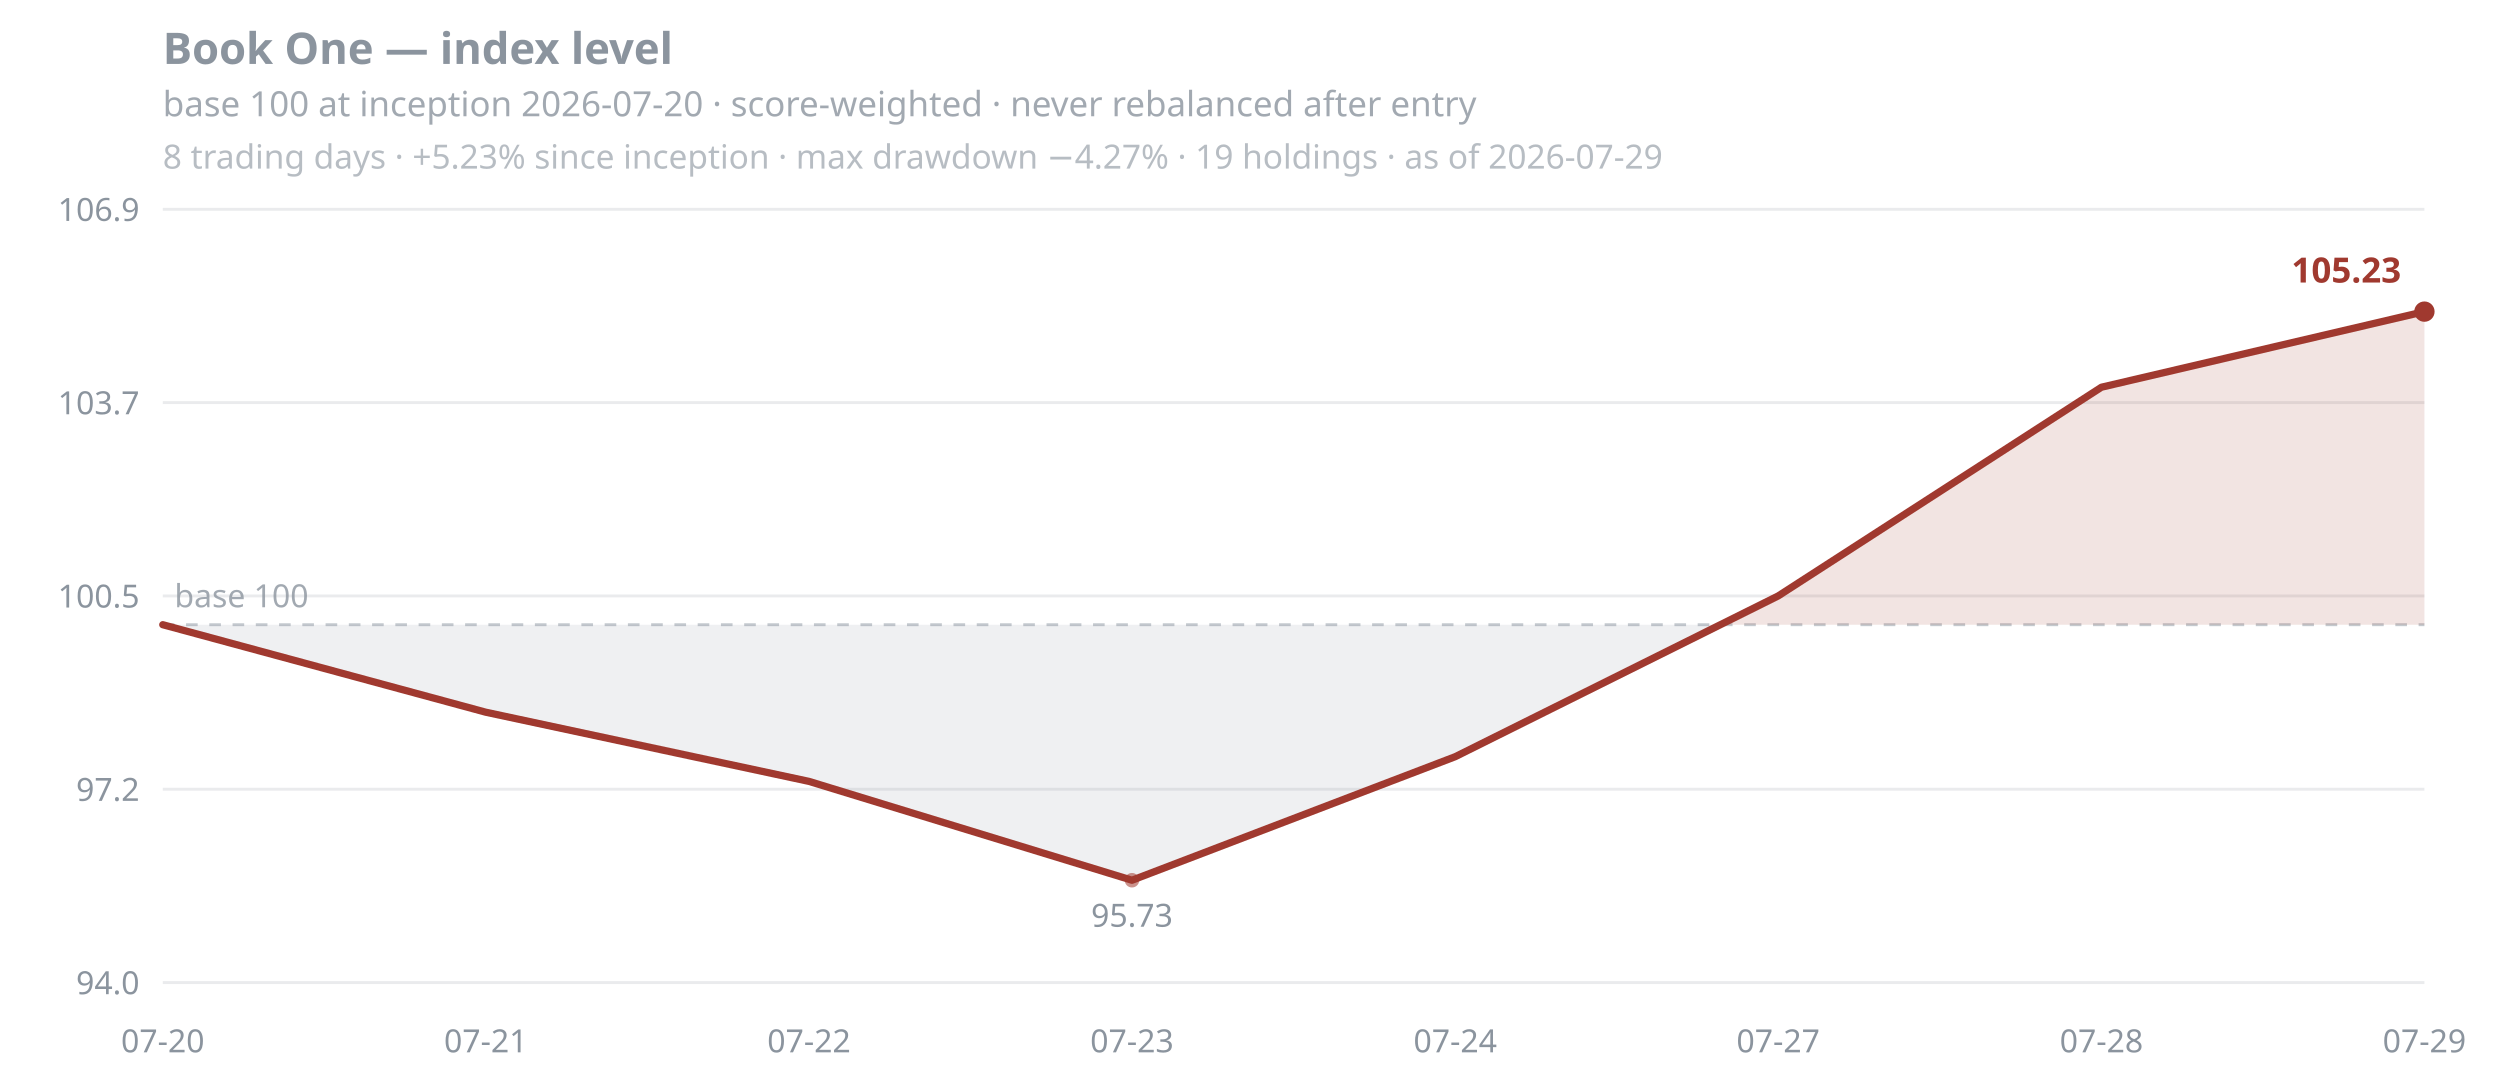
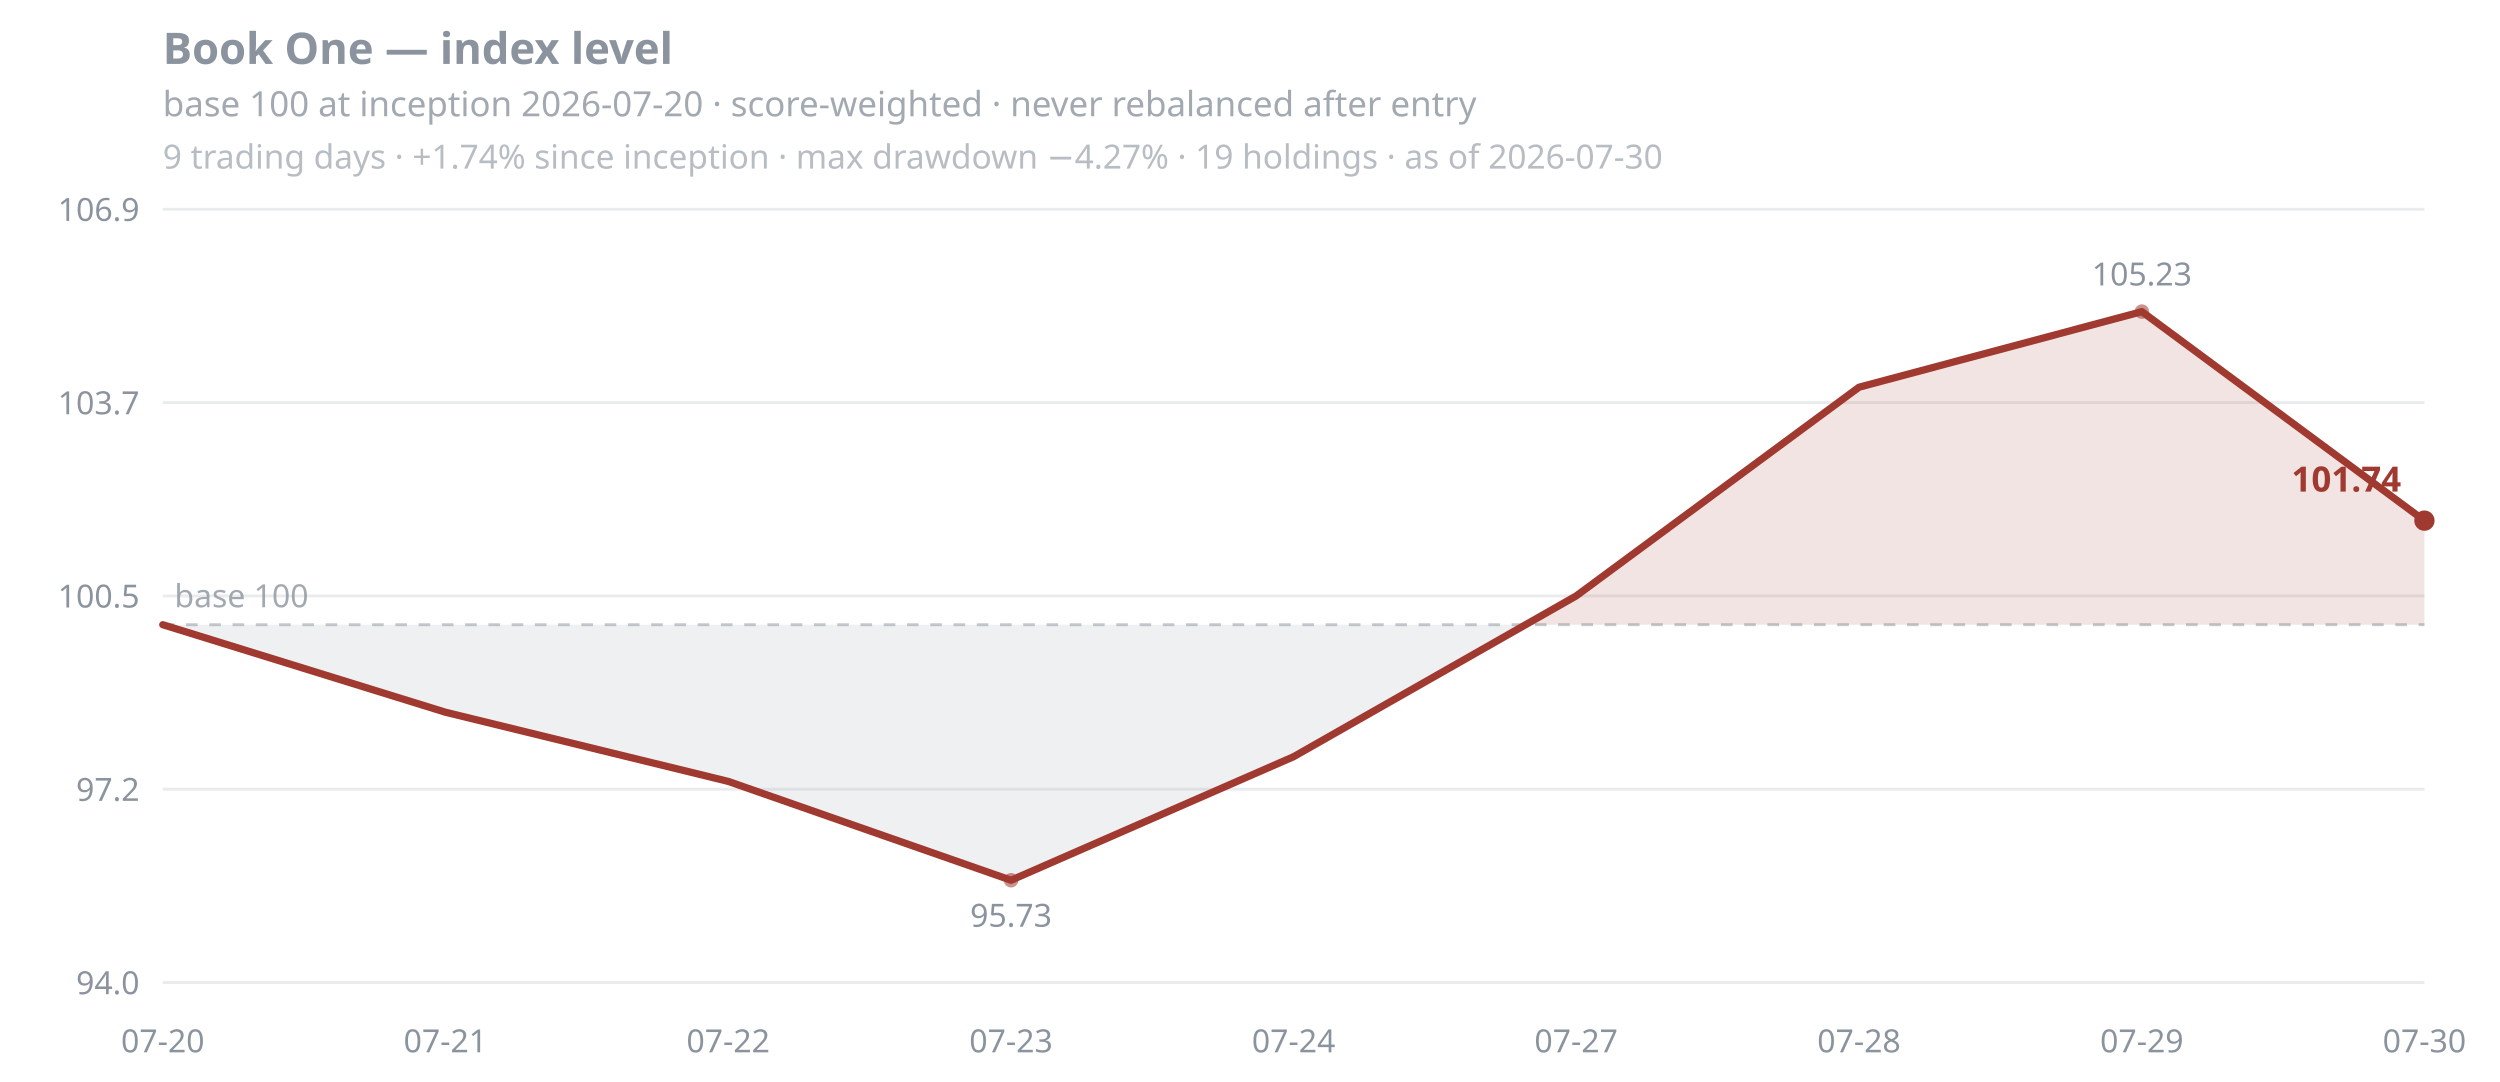
<svg xmlns="http://www.w3.org/2000/svg" viewBox="0 0 860 372" font-family="ui-sans-serif,system-ui,sans-serif">
  <text x="56" y="22" font-size="15" font-weight="600" fill="#8b949e">Book One — index level</text>
  <text x="56" y="40" font-size="12" fill="#8b949e" opacity="0.8">base 100 at inception 2026-07-20 · score-weighted · never rebalanced after entry</text>
-   <text x="56" y="58" font-size="11.5" fill="#8b949e" opacity="0.62">8 trading days · +5.23% since inception · max drawdown −4.27% · 19 holdings · as of 2026-07-29</text>
+   <text x="56" y="58" font-size="11.5" fill="#8b949e" opacity="0.62">9 trading days · +1.74% since inception · max drawdown −4.27% · 19 holdings · as of 2026-07-30</text>
  <line x1="56" y1="338.0" x2="834" y2="338.0" stroke="#8b949e" stroke-opacity="0.18" />
  <text x="48" y="342.0" font-size="11" fill="#8b949e" text-anchor="end">94.0</text>
  <line x1="56" y1="271.5" x2="834" y2="271.5" stroke="#8b949e" stroke-opacity="0.18" />
  <text x="48" y="275.5" font-size="11" fill="#8b949e" text-anchor="end">97.2</text>
  <line x1="56" y1="205.0" x2="834" y2="205.0" stroke="#8b949e" stroke-opacity="0.18" />
  <text x="48" y="209.0" font-size="11" fill="#8b949e" text-anchor="end">100.5</text>
  <line x1="56" y1="138.5" x2="834" y2="138.5" stroke="#8b949e" stroke-opacity="0.18" />
  <text x="48" y="142.5" font-size="11" fill="#8b949e" text-anchor="end">103.7</text>
  <line x1="56" y1="72.0" x2="834" y2="72.0" stroke="#8b949e" stroke-opacity="0.18" />
  <text x="48" y="76.0" font-size="11" fill="#8b949e" text-anchor="end">106.9</text>
  <line x1="56" y1="214.9" x2="834" y2="214.9" stroke="#8b949e" stroke-opacity="0.5" stroke-dasharray="4 4" />
  <text x="60" y="208.9" font-size="11" fill="#8b949e" text-anchor="start" opacity="0.8">base 100</text>
  <text x="56.0" y="362" font-size="11" fill="#8b949e" text-anchor="middle">07-20</text>
-   <text x="167.1" y="362" font-size="11" fill="#8b949e" text-anchor="middle">07-21</text>
-   <text x="278.3" y="362" font-size="11" fill="#8b949e" text-anchor="middle">07-22</text>
-   <text x="389.4" y="362" font-size="11" fill="#8b949e" text-anchor="middle">07-23</text>
-   <text x="500.6" y="362" font-size="11" fill="#8b949e" text-anchor="middle">07-24</text>
-   <text x="611.7" y="362" font-size="11" fill="#8b949e" text-anchor="middle">07-27</text>
-   <text x="722.9" y="362" font-size="11" fill="#8b949e" text-anchor="middle">07-28</text>
-   <text x="834.0" y="362" font-size="11" fill="#8b949e" text-anchor="middle">07-29</text>
+   <text x="153.2" y="362" font-size="11" fill="#8b949e" text-anchor="middle">07-21</text>
+   <text x="250.5" y="362" font-size="11" fill="#8b949e" text-anchor="middle">07-22</text>
+   <text x="347.8" y="362" font-size="11" fill="#8b949e" text-anchor="middle">07-23</text>
+   <text x="445.0" y="362" font-size="11" fill="#8b949e" text-anchor="middle">07-24</text>
+   <text x="542.2" y="362" font-size="11" fill="#8b949e" text-anchor="middle">07-27</text>
+   <text x="639.5" y="362" font-size="11" fill="#8b949e" text-anchor="middle">07-28</text>
+   <text x="736.8" y="362" font-size="11" fill="#8b949e" text-anchor="middle">07-29</text>
+   <text x="834.0" y="362" font-size="11" fill="#8b949e" text-anchor="middle">07-30</text>
  <defs>
    <clipPath id="above">
      <rect x="56" y="72" width="778" height="142.9" />
    </clipPath>
    <clipPath id="below">
      <rect x="56" y="214.9" width="778" height="123.1" />
    </clipPath>
  </defs>
-   <polygon points="56.0,214.9 56.0,214.9 167.1,245.0 278.3,268.8 389.4,302.8 500.6,260.3 611.7,205.0 722.9,133.2 834.0,107.2 834.0,214.9" fill="#a0392f" fill-opacity="0.14" clip-path="url(#above)" />
-   <polygon points="56.0,214.9 56.0,214.9 167.1,245.0 278.3,268.8 389.4,302.8 500.6,260.3 611.7,205.0 722.9,133.2 834.0,107.2 834.0,214.9" fill="#8b949e" fill-opacity="0.14" clip-path="url(#below)" />
-   <polyline points="56.0,214.9 167.1,245.0 278.3,268.8 389.4,302.8 500.6,260.3 611.7,205.0 722.9,133.2 834.0,107.2" fill="none" stroke="#a0392f" stroke-width="2.5" stroke-linejoin="round" stroke-linecap="round" />
-   <circle cx="389.4" cy="302.8" r="2.5" fill="#a0392f" fill-opacity="0.55" />
-   <text x="389.4" y="318.8" font-size="11" fill="#8b949e" text-anchor="middle">95.73</text>
-   <circle cx="834.0" cy="107.2" r="3.5" fill="#a0392f" />
-   <text x="826.0" y="97.2" font-size="12" font-weight="600" fill="#a0392f" text-anchor="end">105.23</text>
+   <polygon points="56.0,214.9 56.0,214.9 153.2,245.0 250.5,268.8 347.8,302.8 445.0,260.3 542.2,205.0 639.5,133.2 736.8,107.2 834.0,179.1 834.0,214.9" fill="#a0392f" fill-opacity="0.14" clip-path="url(#above)" />
+   <polygon points="56.0,214.9 56.0,214.9 153.2,245.0 250.5,268.8 347.8,302.8 445.0,260.3 542.2,205.0 639.5,133.2 736.8,107.2 834.0,179.1 834.0,214.9" fill="#8b949e" fill-opacity="0.14" clip-path="url(#below)" />
+   <polyline points="56.0,214.9 153.2,245.0 250.5,268.8 347.8,302.8 445.0,260.3 542.2,205.0 639.5,133.2 736.8,107.2 834.0,179.1" fill="none" stroke="#a0392f" stroke-width="2.5" stroke-linejoin="round" stroke-linecap="round" />
+   <circle cx="347.8" cy="302.8" r="2.5" fill="#a0392f" fill-opacity="0.55" />
+   <text x="347.8" y="318.8" font-size="11" fill="#8b949e" text-anchor="middle">95.73</text>
+   <circle cx="736.8" cy="107.2" r="2.5" fill="#a0392f" fill-opacity="0.55" />
+   <text x="736.8" y="98.2" font-size="11" fill="#8b949e" text-anchor="middle">105.23</text>
+   <circle cx="834.0" cy="179.1" r="3.5" fill="#a0392f" />
+   <text x="826.0" y="169.1" font-size="12" font-weight="600" fill="#a0392f" text-anchor="end">101.74</text>
</svg>
